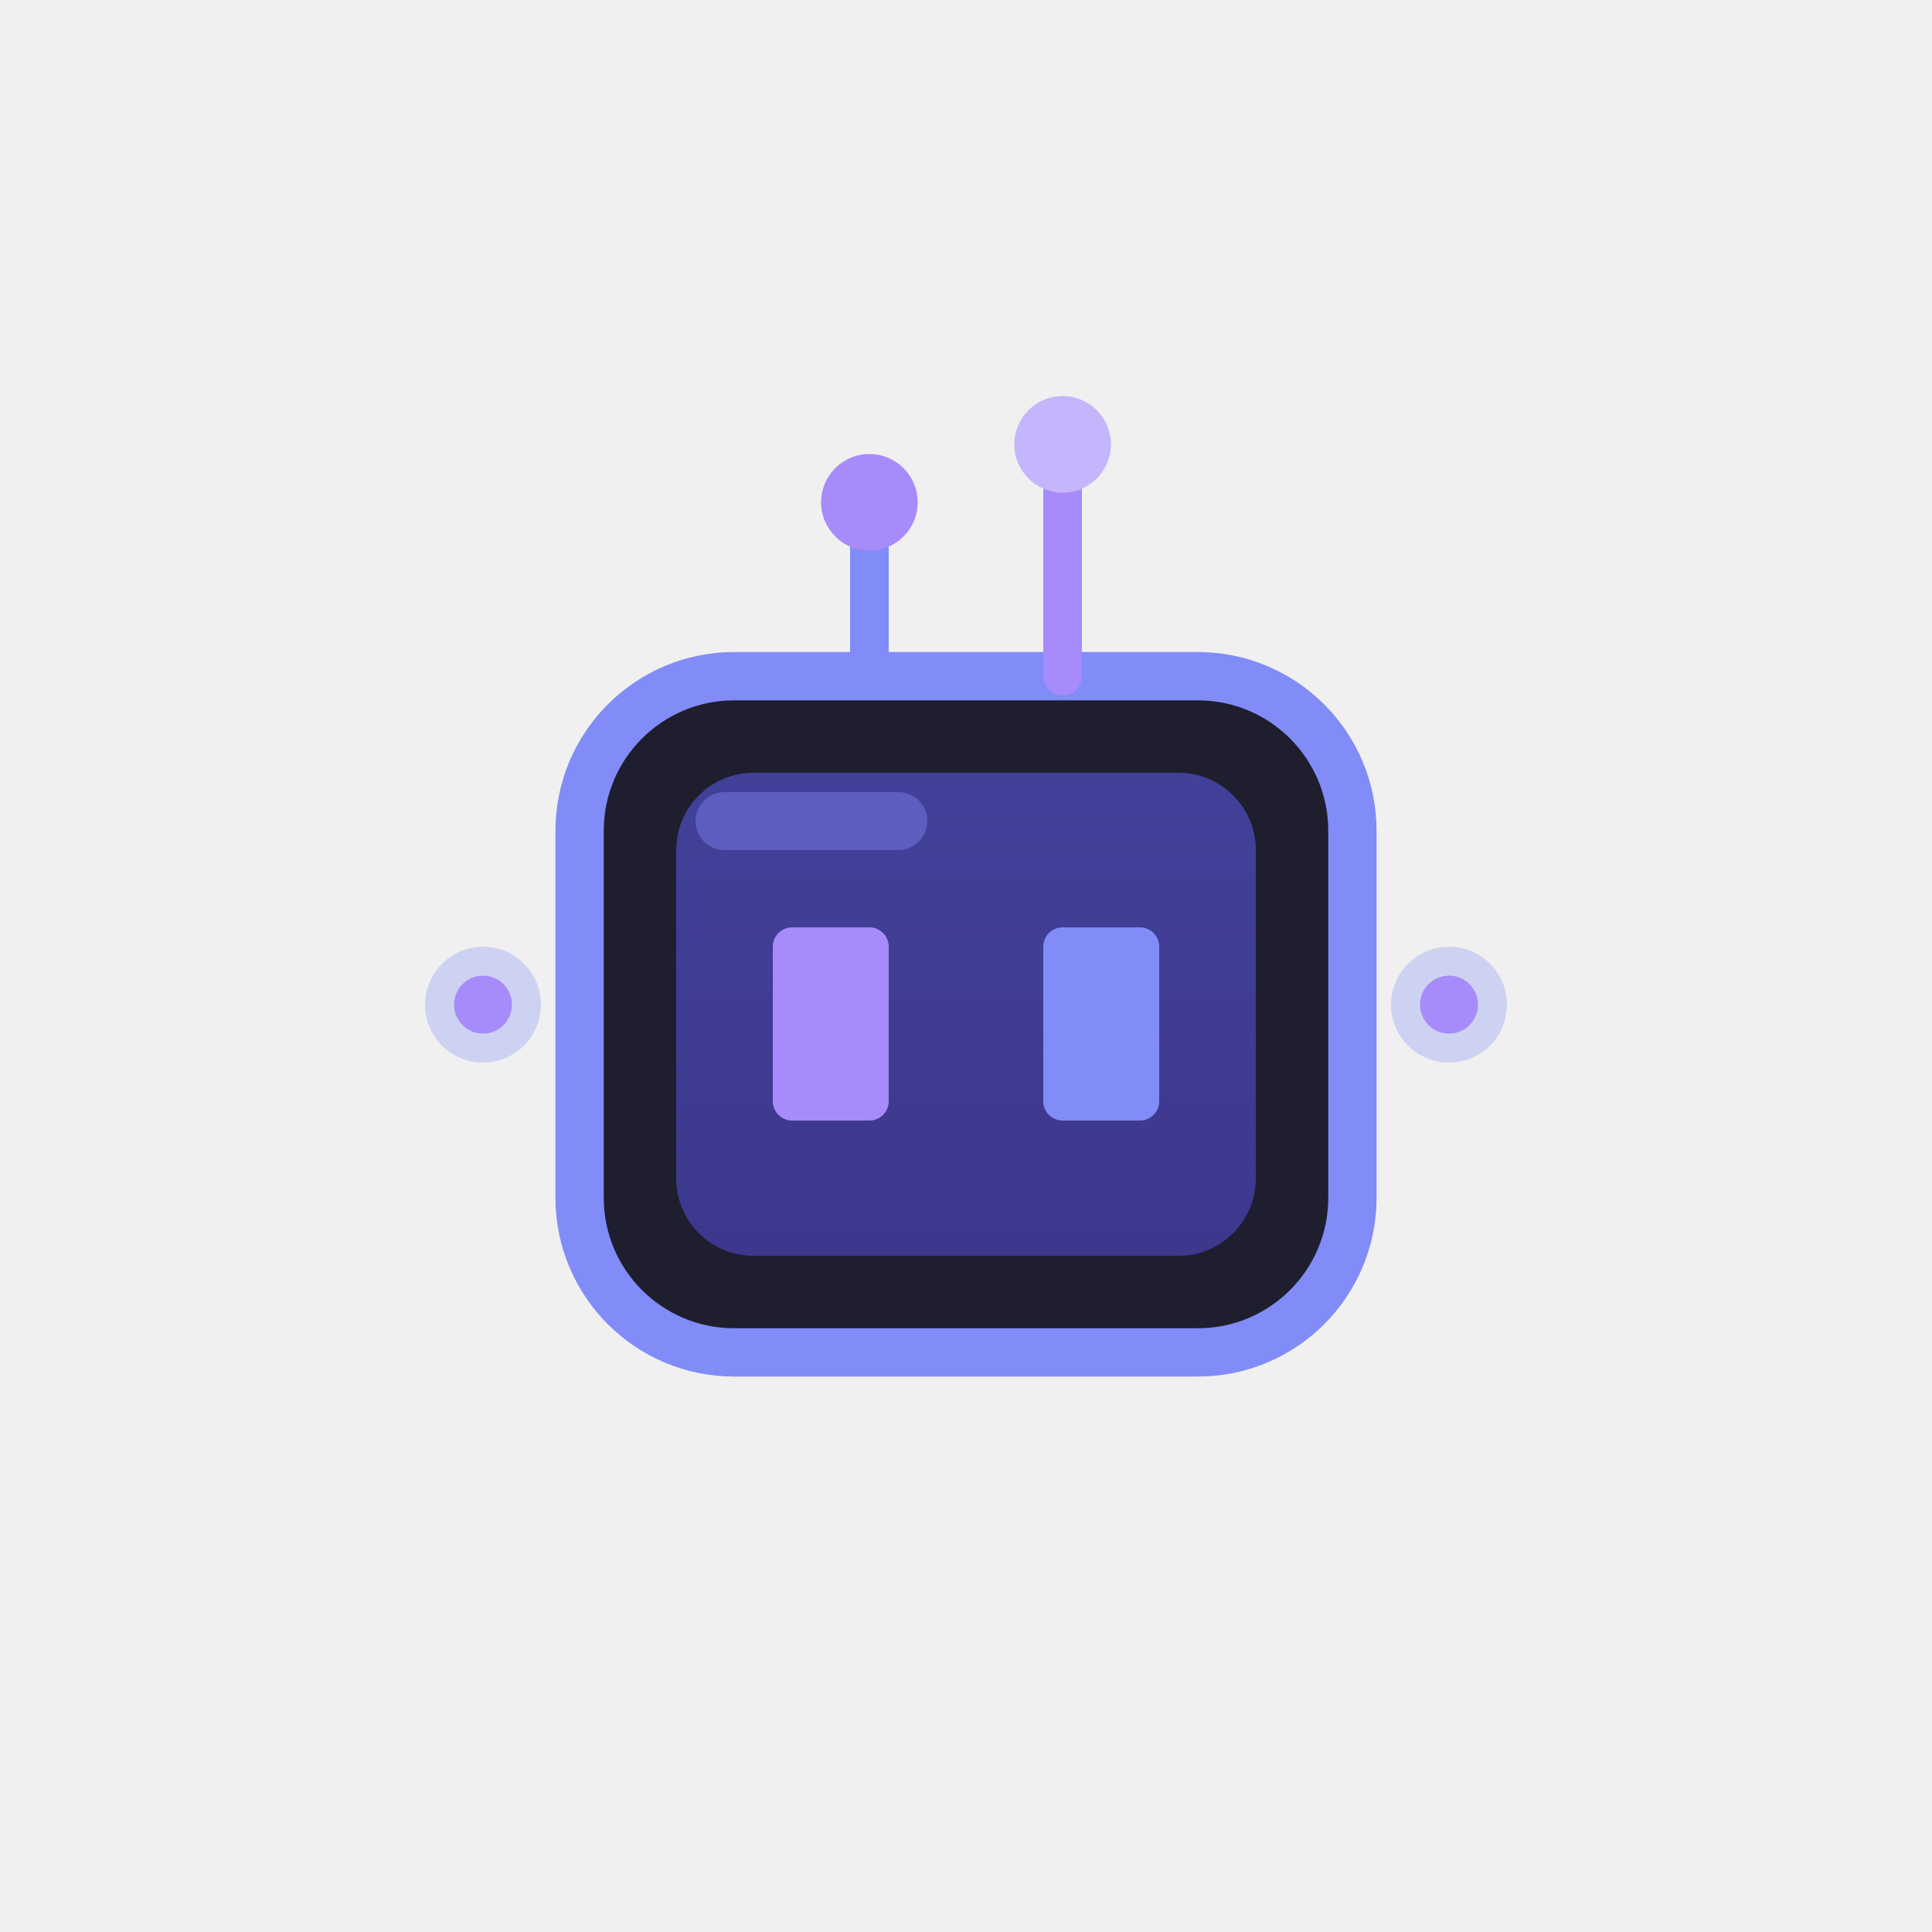
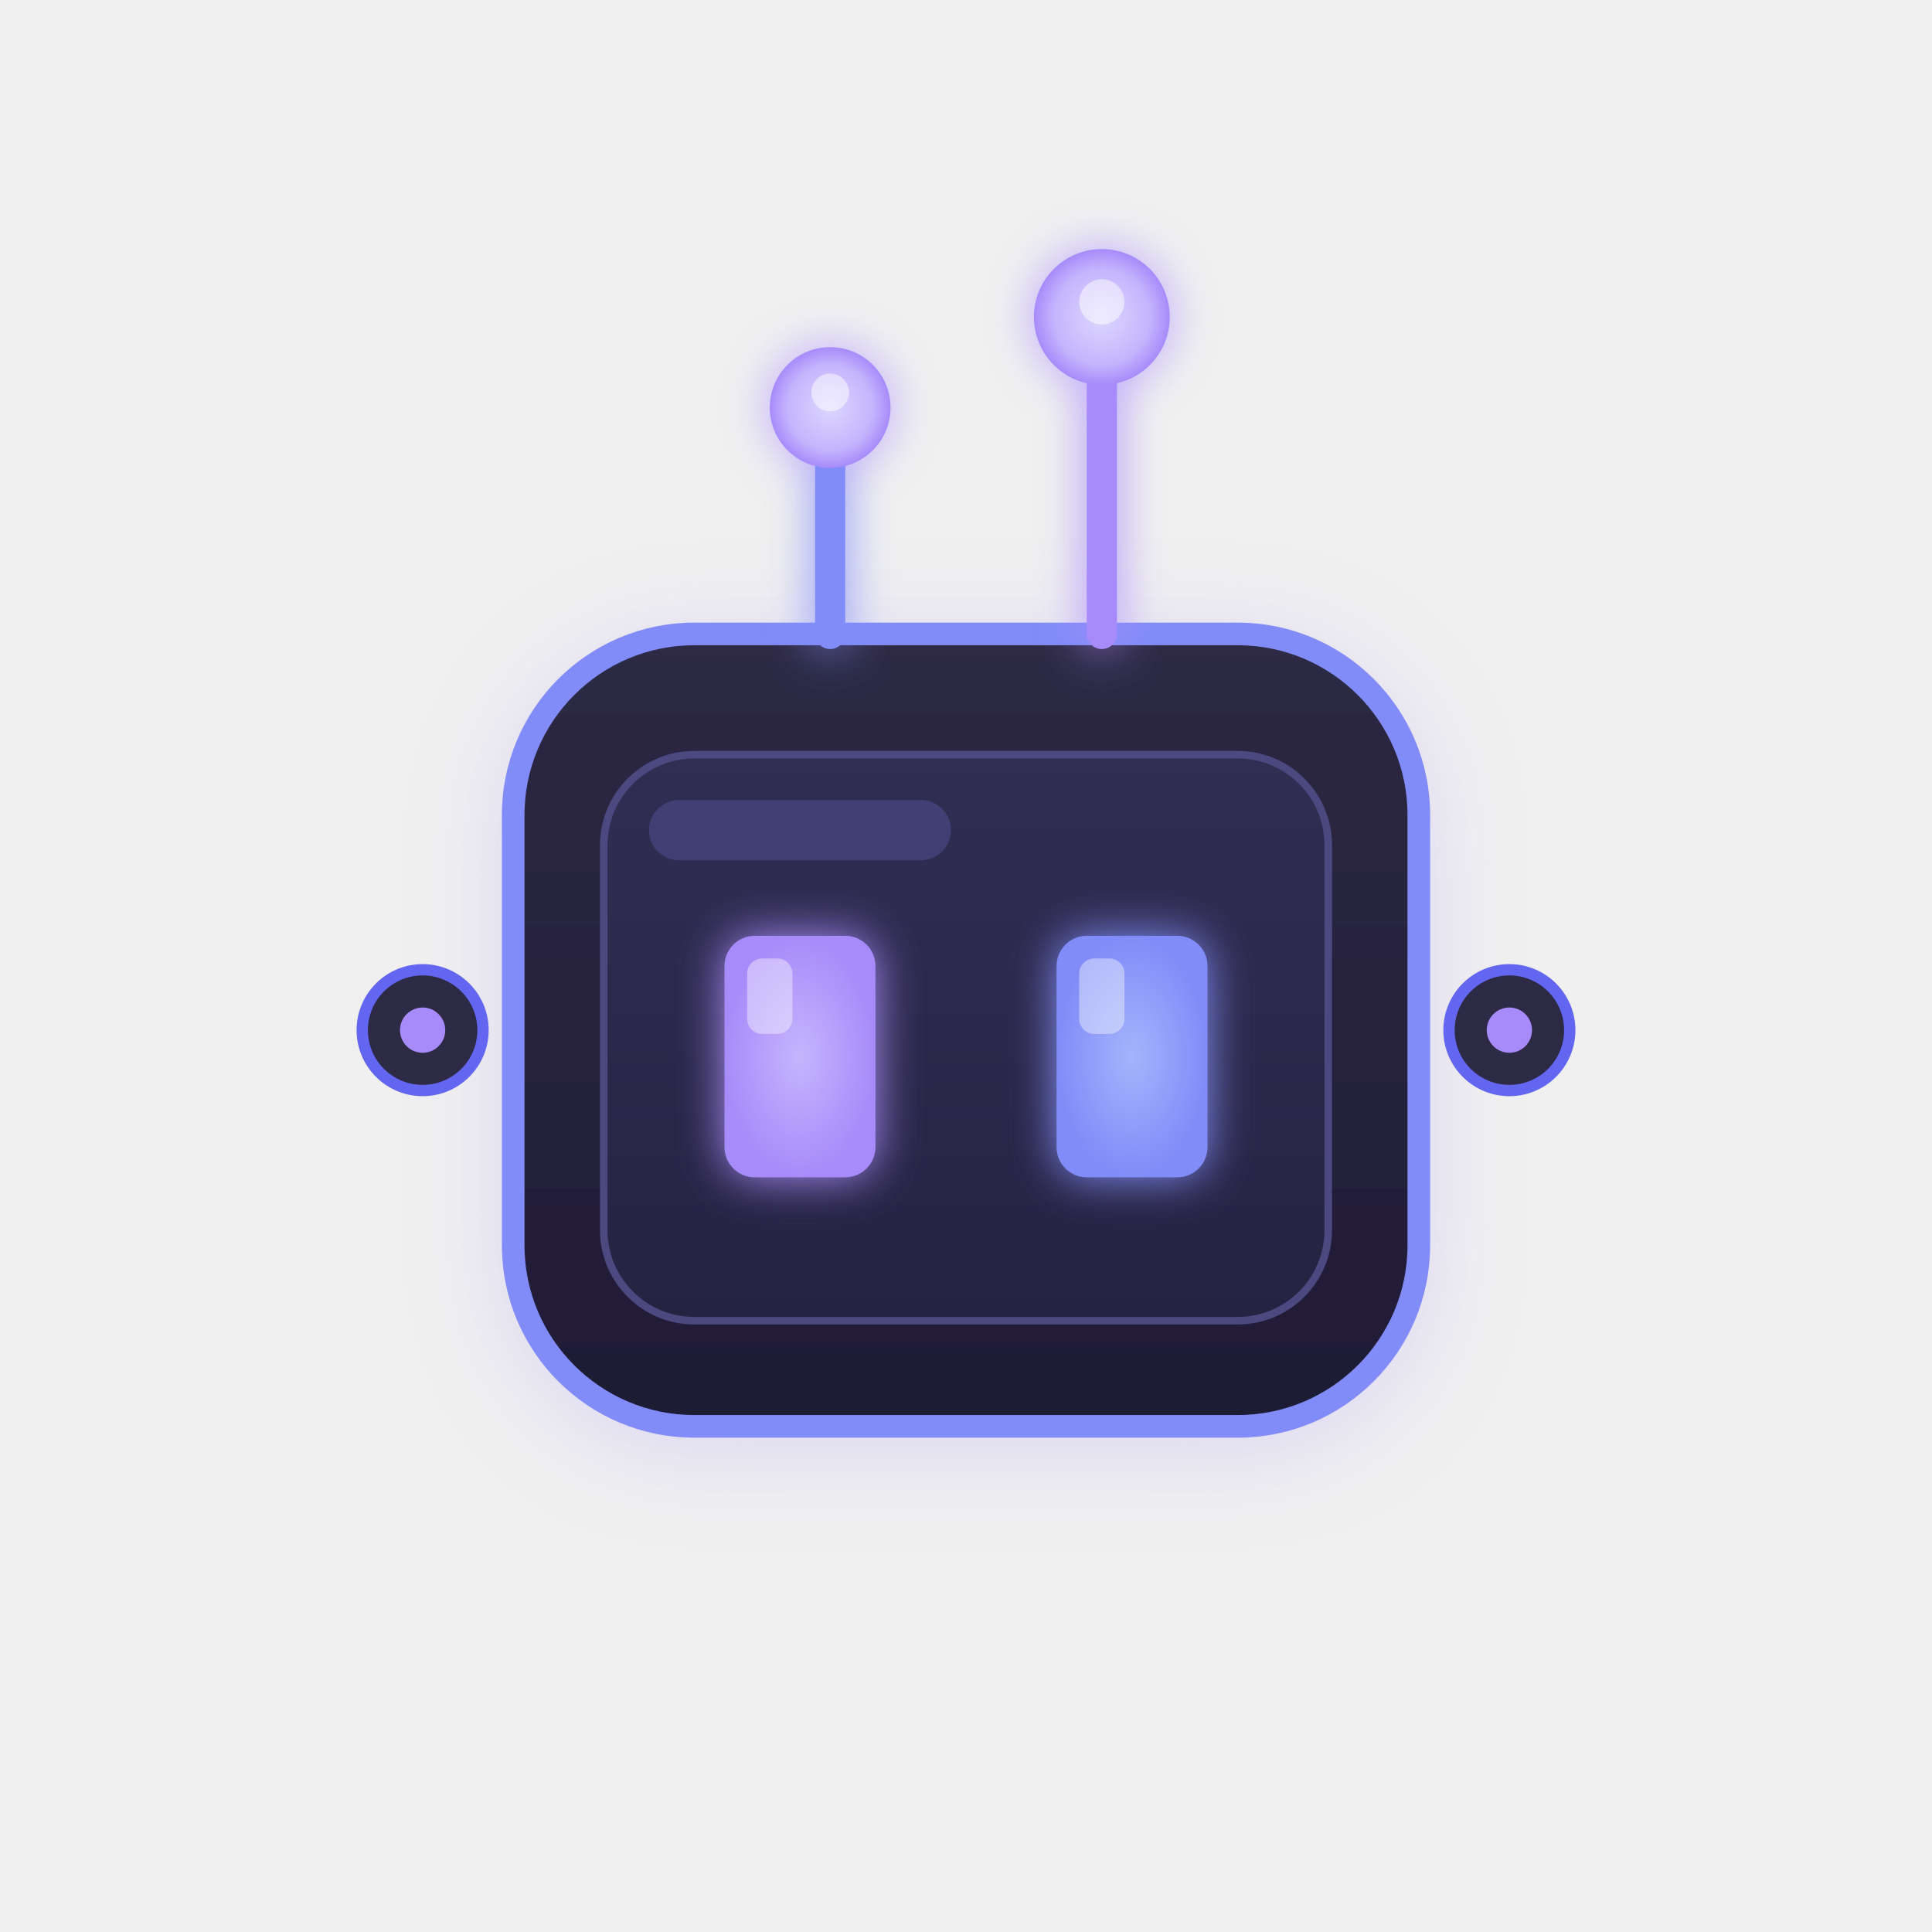
- <svg xmlns="http://www.w3.org/2000/svg" viewBox="0 0 100 100">
-   <rect x="32" y="38" width="36" height="32" rx="8" fill="#1E1B4B" opacity="0.5" />
-   <rect x="30" y="35" width="40" height="35" rx="8" fill="#1E1E2E" />
-   <rect x="30" y="35" width="40" height="35" rx="8" fill="none" stroke="#818CF8" stroke-width="2.5" />
-   <rect x="35" y="40" width="30" height="25" rx="4" fill="#312E81" />
-   <rect x="35" y="40" width="30" height="25" rx="4" fill="url(#screenGlowDark)" />
-   <rect x="40" y="48" width="6" height="10" rx="1" fill="#A78BFA">
-     <animate attributeName="opacity" values="1;0.7;1" dur="2s" repeatCount="indefinite" />
-   </rect>
-   <rect x="54" y="48" width="6" height="10" rx="1" fill="#818CF8">
-     <animate attributeName="opacity" values="1;0.75;1" dur="2.3s" repeatCount="indefinite" />
-   </rect>
-   <rect x="36" y="41" width="12" height="3" rx="1.5" fill="#818CF8" opacity="0.4" />
-   <circle cx="25" cy="52" r="3" fill="#818CF8" opacity="0.3" />
-   <circle cx="75" cy="52" r="3" fill="#818CF8" opacity="0.3" />
-   <circle cx="25" cy="52" r="1.5" fill="#A78BFA" />
-   <circle cx="75" cy="52" r="1.5" fill="#A78BFA" />
-   <line x1="45" y1="35" x2="45" y2="28" stroke="#818CF8" stroke-width="2" stroke-linecap="round" />
-   <line x1="55" y1="35" x2="55" y2="25" stroke="#A78BFA" stroke-width="2" stroke-linecap="round" />
-   <circle cx="45" cy="26" r="2.5" fill="#A78BFA" />
-   <circle cx="55" cy="23" r="2.5" fill="#C4B5FD">
-     <animate attributeName="opacity" values="0.6;1;0.6" dur="1.5s" repeatCount="indefinite" />
-   </circle>
+ <svg xmlns="http://www.w3.org/2000/svg" viewBox="0 0 512 512">
  <defs>
-     <linearGradient id="screenGlowDark" x1="0%" y1="0%" x2="0%" y2="100%">
-       <stop offset="0%" style="stop-color:#818CF8;stop-opacity:0.2" />
-       <stop offset="100%" style="stop-color:#A78BFA;stop-opacity:0.1" />
+     <linearGradient id="headGradientDark" x1="0%" y1="0%" x2="0%" y2="100%">
+       <stop offset="0%" stop-color="#2D2A45" />
+       <stop offset="100%" stop-color="#1E1B35" />
    </linearGradient>
+     <linearGradient id="screenGradientDark" x1="0%" y1="0%" x2="0%" y2="100%">
+       <stop offset="0%" stop-color="#312E54" />
+       <stop offset="100%" stop-color="#252242" />
+     </linearGradient>
+     <radialGradient id="eyeGlowLeftDark" cx="50%" cy="50%" r="50%">
+       <stop offset="0%" stop-color="#C4B5FD" />
+       <stop offset="100%" stop-color="#A78BFA" />
+     </radialGradient>
+     <radialGradient id="eyeGlowRightDark" cx="50%" cy="50%" r="50%">
+       <stop offset="0%" stop-color="#A5B4FC" />
+       <stop offset="100%" stop-color="#818CF8" />
+     </radialGradient>
+     <radialGradient id="antennaGlowDark" cx="50%" cy="50%" r="50%">
+       <stop offset="0%" stop-color="#DDD6FE" />
+       <stop offset="70%" stop-color="#C4B5FD" />
+       <stop offset="100%" stop-color="#A78BFA" />
+     </radialGradient>
+     <filter id="dropShadowDark" x="-20%" y="-20%" width="140%" height="140%">
+       <feDropShadow dx="0" dy="4" stdDeviation="12" flood-color="#A78BFA" flood-opacity="0.25" />
+     </filter>
+     <filter id="eyeGlowDark" x="-50%" y="-50%" width="200%" height="200%">
+       <feGaussianBlur stdDeviation="6" result="blur" />
+       <feMerge>
+         <feMergeNode in="blur" />
+         <feMergeNode in="SourceGraphic" />
+       </feMerge>
+     </filter>
+     <filter id="pulseGlowDark" x="-100%" y="-100%" width="300%" height="300%">
+       <feGaussianBlur stdDeviation="6" result="blur" />
+       <feMerge>
+         <feMergeNode in="blur" />
+         <feMergeNode in="SourceGraphic" />
+       </feMerge>
+     </filter>
  </defs>
+   <g filter="url(#dropShadowDark)">
+     <rect x="136" y="168" width="240" height="210" rx="48" fill="url(#headGradientDark)" />
+     <rect x="136" y="168" width="240" height="210" rx="48" fill="none" stroke="#818CF8" stroke-width="6" />
+   </g>
+   <rect x="160" y="200" width="192" height="150" rx="24" fill="url(#screenGradientDark)" />
+   <rect x="160" y="200" width="192" height="150" rx="24" fill="none" stroke="#4C4880" stroke-width="2" />
+   <rect x="172" y="212" width="80" height="16" rx="8" fill="#818CF8" opacity="0.2" />
+   <g filter="url(#eyeGlowDark)">
+     <rect x="192" y="248" width="40" height="64" rx="8" fill="url(#eyeGlowLeftDark)" />
+     <rect x="280" y="248" width="40" height="64" rx="8" fill="url(#eyeGlowRightDark)" />
+   </g>
+   <rect x="198" y="254" width="12" height="20" rx="4" fill="white" opacity="0.4" />
+   <rect x="286" y="254" width="12" height="20" rx="4" fill="white" opacity="0.4" />
+   <circle cx="112" cy="273" r="16" fill="#2D2A45" stroke="#6366F1" stroke-width="3" />
+   <circle cx="112" cy="273" r="6" fill="#A78BFA" />
+   <circle cx="400" cy="273" r="16" fill="#2D2A45" stroke="#6366F1" stroke-width="3" />
+   <circle cx="400" cy="273" r="6" fill="#A78BFA" />
+   <g filter="url(#pulseGlowDark)">
+     <line x1="220" y1="168" x2="220" y2="120" stroke="#818CF8" stroke-width="8" stroke-linecap="round" />
+     <circle cx="220" cy="108" r="16" fill="url(#antennaGlowDark)" />
+     <line x1="292" y1="168" x2="292" y2="96" stroke="#A78BFA" stroke-width="8" stroke-linecap="round" />
+     <circle cx="292" cy="84" r="18" fill="url(#antennaGlowDark)">
+       <animate attributeName="opacity" values="0.7;1;0.7" dur="2s" repeatCount="indefinite" />
+     </circle>
+   </g>
+   <circle cx="220" cy="104" r="5" fill="white" opacity="0.5" />
+   <circle cx="292" cy="80" r="6" fill="white" opacity="0.5" />
</svg>
